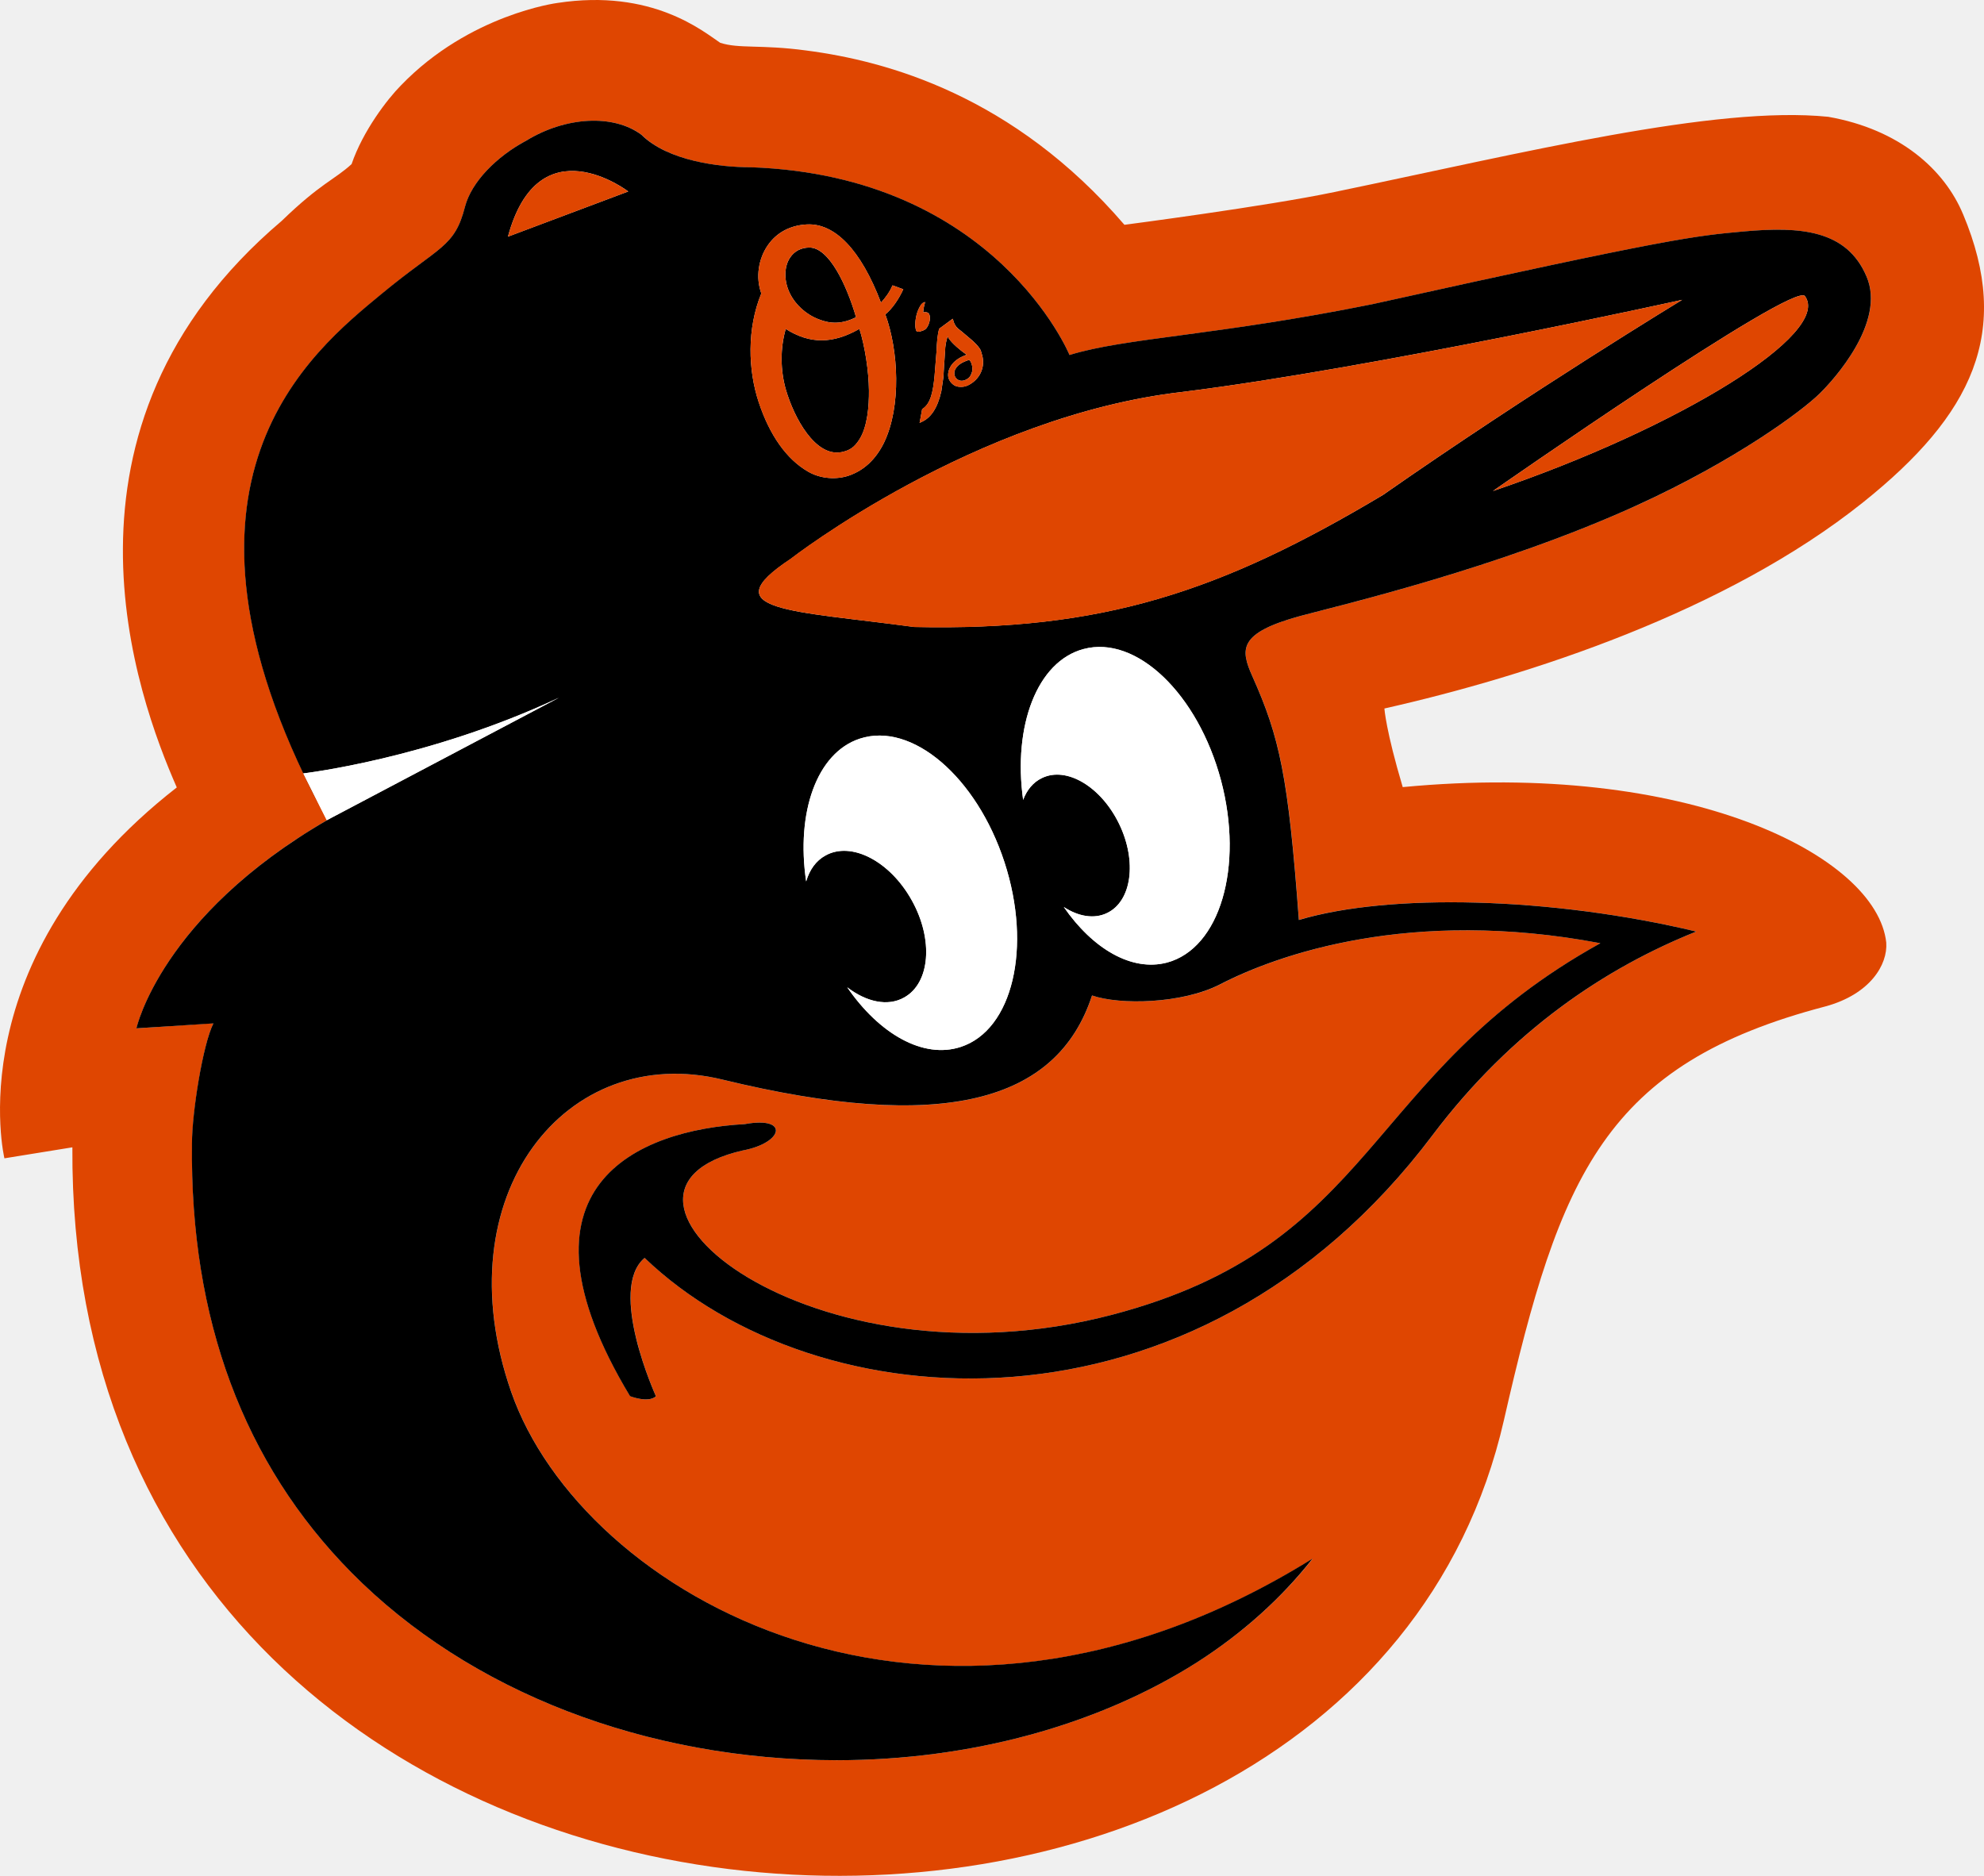
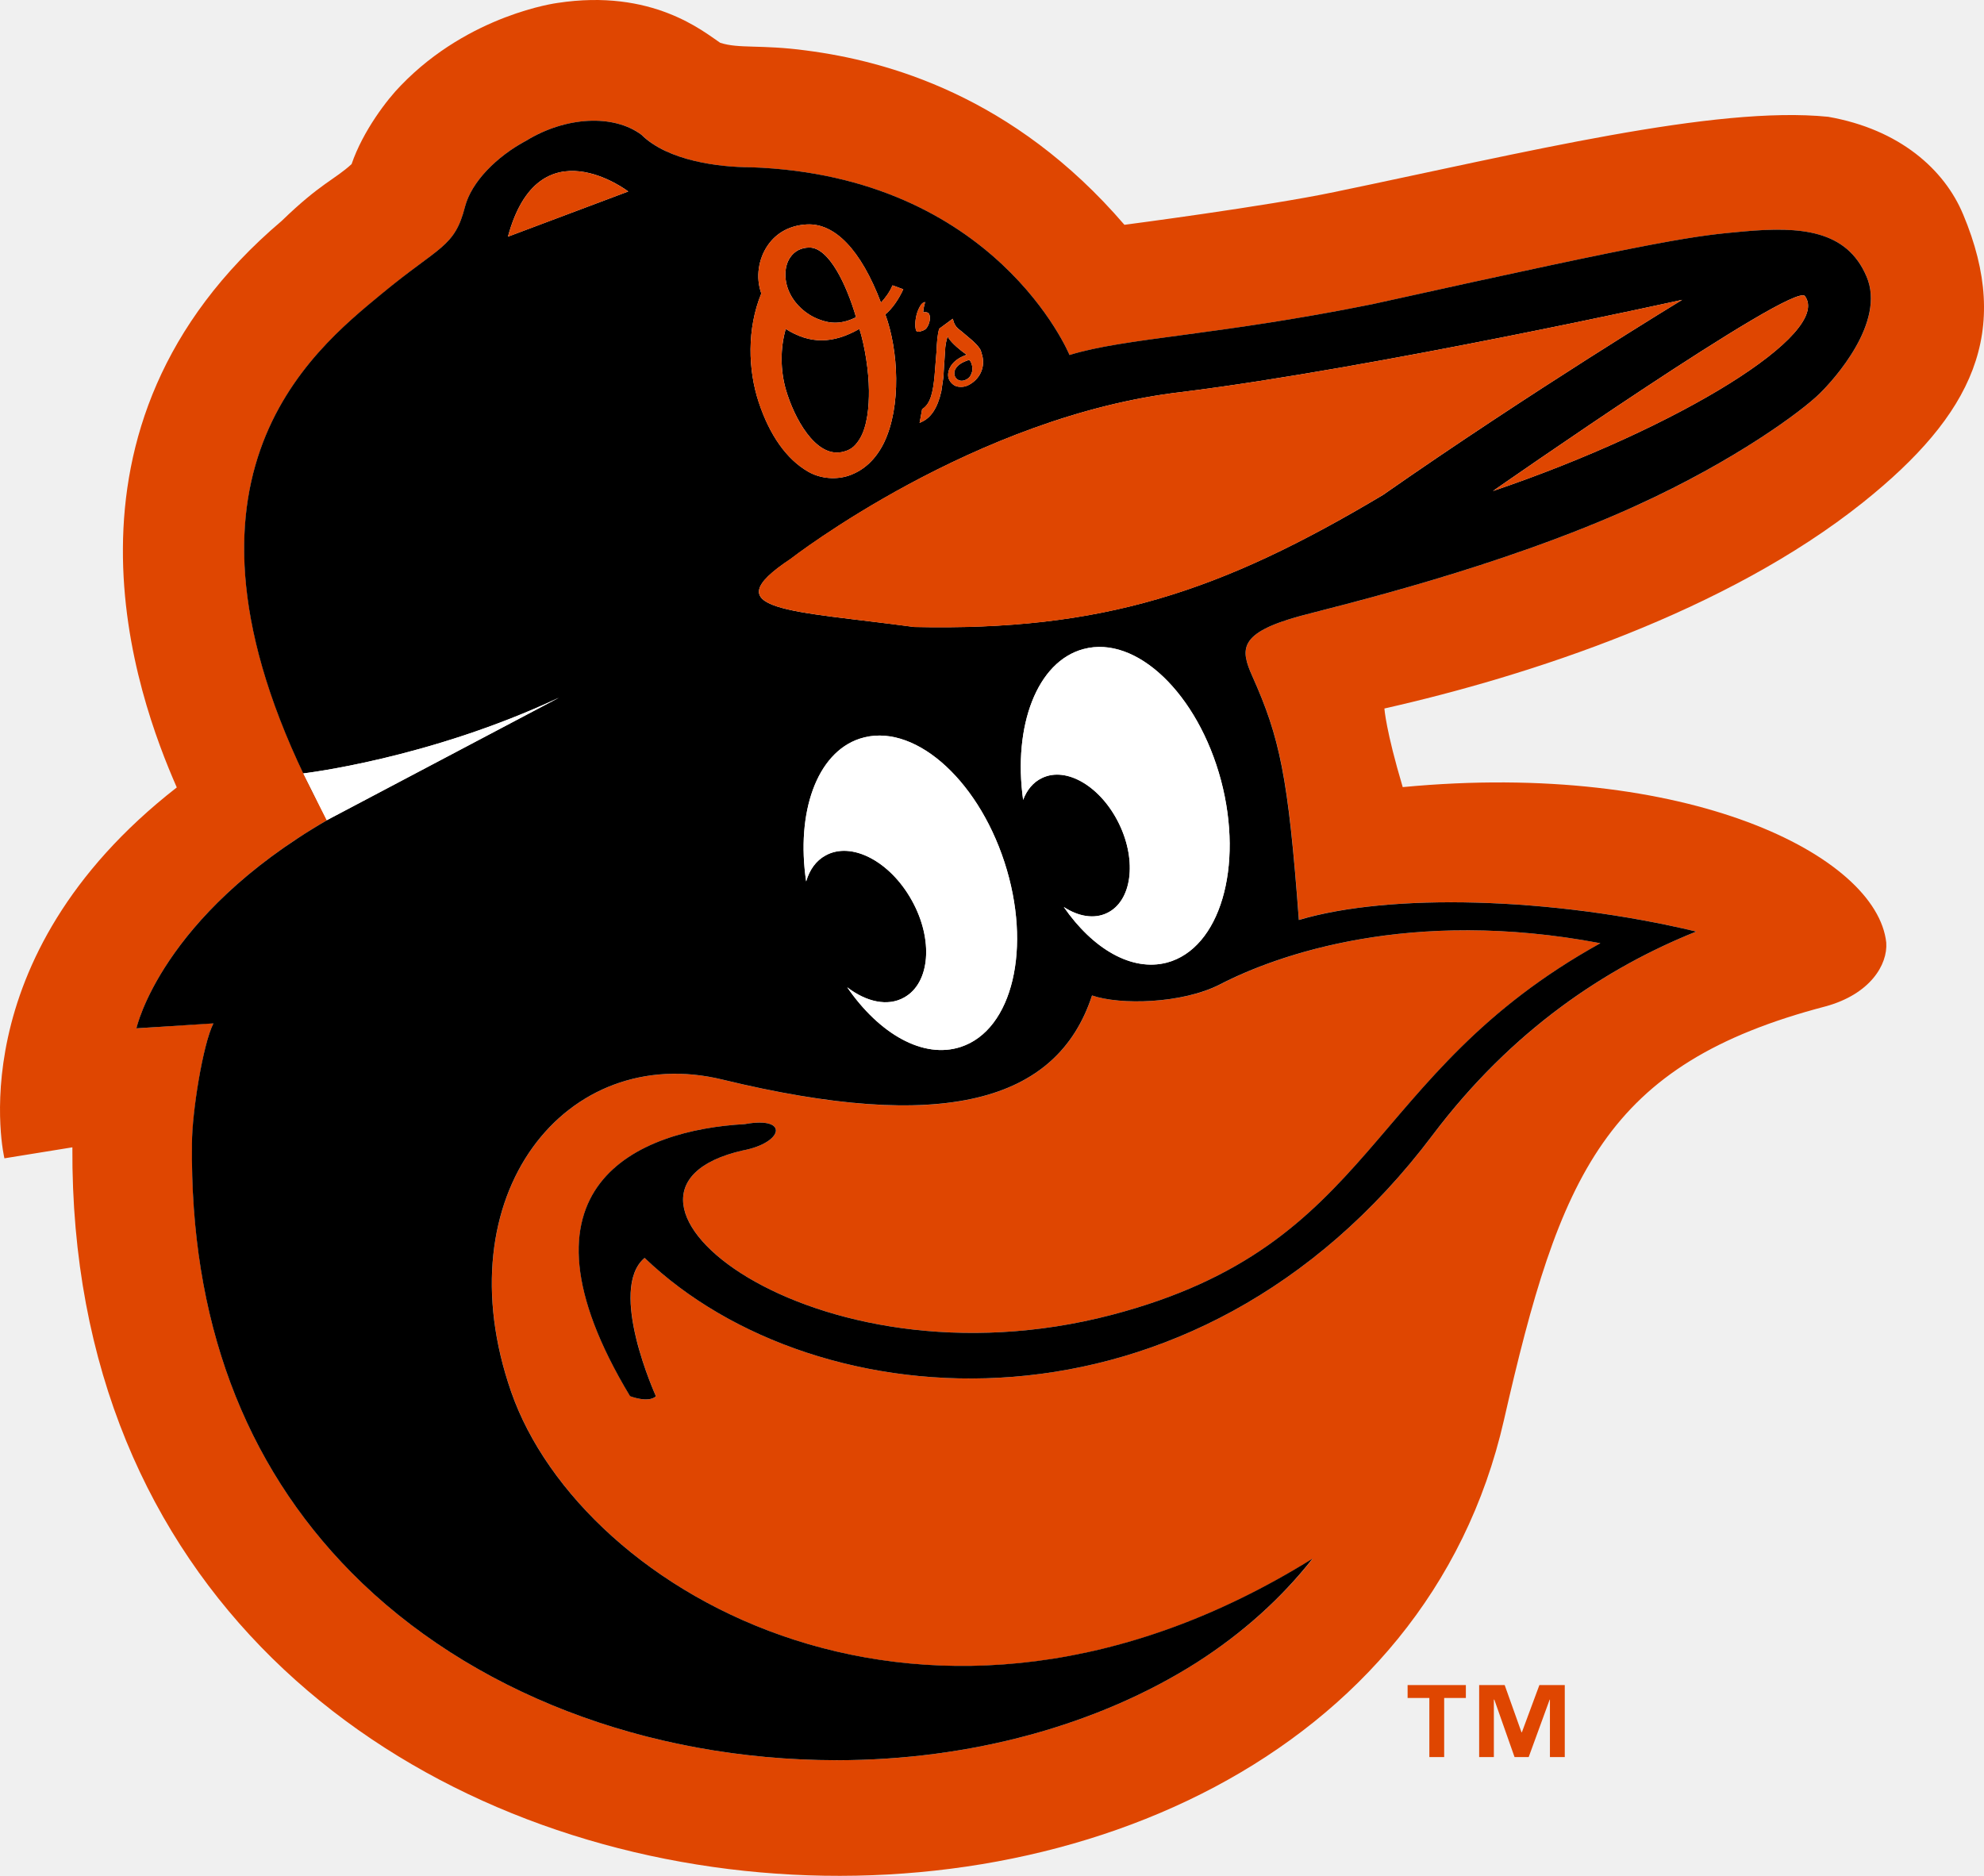
<svg xmlns="http://www.w3.org/2000/svg" viewBox="0 0 188.382 178.119">
+   <path d="M139.185 161.23h-2.06v5.61h-1.407v-5.61h-2.065v-1.226h5.532v1.225zm9.392 5.61h-1.41v-5.452h-.027l-1.99 5.452h-1.343l-1.92-5.452h-.044v5.452h-1.396v-6.836h2.423l1.597 4.483h.037l1.662-4.483h2.41v6.836z" fill="#DF4601" />
  <path d="M186.39 20.334c-1.76-4.217-6-8.05-12.804-9.244-10.75-1.086-28.83 3.398-46.892 7.146-6.437 1.352-19.93 3.11-19.93 3.11-10.542-12.28-22.57-15.56-30.2-16.55-4.328-.585-6.4-.148-8.183-.734-1.587-1.054-6.437-5.164-15.46-3.78 0 0-8.345 1.075-14.85 7.826-1.29 1.3-3.61 4.324-4.687 7.475-1.63 1.492-2.94 1.81-6.634 5.39C3.56 40.628 13.05 66.25 16.786 74.77-4.137 91.074.42 109.987.42 109.987l6.452-1.044c-.473 84.02 121.29 90.09 135.928 25.898 5.308-23.29 9.594-33.798 30.545-39.283 4.233-1.16 5.905-3.96 5.756-6.058-.904-8.255-18.864-17.338-45.912-14.76-1.607-5.39-1.74-7.465-1.74-7.465 13.688-3.088 32.44-9.18 45.46-19.583 10.377-8.307 14.185-16.166 9.483-27.358M155.437 47.98c-13.05 5.952-28.24 9.508-31.968 10.51-5.92 1.618-5.698 3.172-4.547 5.74 2.594 5.79 3.41 9.487 4.41 23.117 8.557-2.556 23.98-2.183 37.735 1.108-8.562 3.428-17.502 9.34-25.052 19.35-22.623 30.007-58.543 27.25-74.803 11.638-3.54 2.992 1.076 13.14 1.076 13.14-.724.682-2.455-.01-2.455-.01-12.065-20.02.826-25.27 10.884-25.835 4.244-.777 3.706 1.78-.192 2.503-16.787 3.835 6.38 23.12 35.073 15.602 25.307-6.645 23.79-22.767 46.37-35.28-18.07-3.428-30.733 1.12-36.126 3.92-3.59 1.84-9.51 1.96-12.146 1.043-3.327 10.19-14.242 13.066-35.103 7.986-14.817-3.608-26.568 10.96-20.046 29.66 6.677 19.177 39.832 38.388 76.096 15.833-2.96 3.75-6.644 7.07-10.973 9.83-9.392 5.983-21.537 9.306-34.23 9.306-18.083-.023-34.88-6.497-46.062-17.817-10.244-10.372-15.34-24.077-15.137-40.732 0-2.938 1.028-9.434 2.03-11.436l-7.312.49s2.316-10.617 18.11-19.774h-.043l-.67-1.353c-16.193-30.84-.81-43.084 5.92-48.633 5.478-4.547 6.884-4.366 7.885-8.263.586-2.3 2.928-4.727 5.846-6.293 3.733-2.257 8.243-2.503 10.9-.543 2.518 2.503 7.41 3.1 10.382 3.1 23.272.808 30.264 17.826 30.264 17.826 5.292-1.64 13.94-1.832 28.8-4.835 28.506-6.326 30.615-6.475 35.23-6.9 5.337-.48 9.777-.16 11.65 4.28 1.87 4.345-3.13 9.808-4.424 11.086-1.723 1.714-8.074 6.4-17.37 10.64" fill="#DF4601" />
  <path d="M79.908 42.93c.767-.16 1.193-.436 1.677-1.18.783-1.205.937-3.207.92-4.676-.015-1.81-.377-4.196-.904-5.847-2.53 1.438-4.685 1.46-6.995.01-.533 1.843-.51 3.92.01 5.75.783 2.696 2.796 6.423 5.293 5.944M77.746 30.322c1.108.437 2.21.47 3.536-.202-.884-3.025-2.556-6.624-4.44-6.614-.778.01-1.422.34-1.832.97-.543.82-.58 2.054-.107 3.172.5 1.173 1.576 2.196 2.843 2.674M90.7 35.072c-.144.298-.106.64.1.863.214.224.523.277.826.16.32-.13.5-.32.607-.608.106-.233.16-.606-.022-1.044-.03-.063-.058-.14-.106-.19 0 0-.058-.054-.096-.076-.684.214-1.12.51-1.308.895" />
  <path d="M177.228 26.255c-1.88-4.44-6.304-4.76-11.65-4.28-4.616.424-6.725.574-35.23 6.9-14.862 3.002-23.51 3.194-28.796 4.834 0 0-6.996-17.018-30.26-17.828-2.986 0-7.88-.596-10.392-3.088-2.656-1.97-7.166-1.725-10.9.543-2.912 1.555-5.248 3.982-5.845 6.283-.996 3.897-2.4 3.716-7.896 8.263-6.716 5.548-22.103 17.794-5.922 48.644l-1.544-3.088s11.873-1.375 24.28-7.19L31.056 77.87h.016c-15.798 9.158-18.12 19.774-18.12 19.774l7.31-.468c-1 1.98-2.034 8.465-2.034 11.405-.197 16.666 4.898 30.37 15.142 40.743 11.187 11.32 27.98 17.794 46.06 17.816 12.706 0 24.84-3.324 34.232-9.298 4.33-2.77 8.013-6.09 10.973-9.85-36.26 22.555-69.42 3.354-76.096-15.823-6.515-18.7 5.23-33.268 20.053-29.66 20.856 5.07 31.77 2.206 35.098-7.985 2.637.916 8.552.798 12.152-1.054 5.388-2.788 18.05-7.336 36.115-3.907-22.58 12.513-21.058 28.635-46.364 35.28-28.688 7.518-51.86-11.767-35.073-15.6 3.893-.725 4.436-3.28.197-2.504-10.058.553-22.96 5.813-10.894 25.834 0 0 1.73.682 2.46.01 0 0-4.622-10.148-1.076-13.14 16.26 15.61 52.19 18.368 74.803-11.64 7.55-10.02 16.495-15.92 25.052-19.348-13.76-3.29-29.178-3.664-37.735-1.097-1.006-13.642-1.82-17.338-4.41-23.13-1.15-2.567-1.373-4.12 4.554-5.74 3.717-1 18.914-4.557 31.964-10.51 9.3-4.24 15.648-8.924 17.373-10.638 1.29-1.27 6.29-6.743 4.42-11.087m-129-3.78c2.92-10.81 11.428-4.293 11.428-4.293l-11.427 4.292zm40.7 10.84c.027-.725.08-1.598.262-2.11l1.196-.883.096-.053.022.127c.074.31.224.596.468.81l.373.298 1.044.884c.43.414.68.712.75.936l.128.447.043.192c.182 1.044-.324 2.045-1.277 2.566-.447.257-.96.246-1.283.13-.244-.096-.554-.362-.676-.724-.18-.554.085-1.63 1.57-2.194 0 0 .07-.032.144-.053-.063-.054-.122-.086-.122-.086-.458-.32-1.29-1-1.608-1.512l-.08-.138c-.026.075-.048.15-.048.15-.07.223-.128.5-.176.872l-.08 1.288-.027.352-.07 1.214-.196 1.32c-.356 1.598-.995 2.557-1.942 2.95l-.122.065.244-1.33h.027c.76-.49 1-1.567 1.15-3.143l.19-2.378zm-1.72-3.94c.193-.405.315-.575.48-.64.038-.02.096-.052.155-.052-.15.554-.15.618-.186.97.336-.044.517.03.586.223.13.277.027.82-.196 1.17-.096.17-.197.246-.352.32-.414.17-.638.18-.702.022-.178-.405-.072-1.385.216-2.013m-14.924-1.513c-.554-1.533-.267-3.29.617-4.568.843-1.225 2.158-1.906 3.706-1.98 2.657-.14 5.134 2.406 7.04 7.422.42-.447.846-1.033 1.096-1.64l1.023.373c-.41.915-1.065 1.873-1.704 2.384 1.253 3.43 1.53 8.732-.12 12.173-.773 1.576-1.896 2.64-3.355 3.14-1.17.395-2.673.31-3.86-.383-2.034-1.17-3.653-3.45-4.69-6.603-1.014-3.045-1.13-6.953.25-10.318m18.927 71.55c-3.546 1.172-7.72-1.234-10.77-5.665 1.815 1.395 3.854 1.853 5.41.97 2.464-1.364 2.8-5.496.73-9.212-2.062-3.727-5.74-5.644-8.2-4.27-.906.49-1.53 1.373-1.837 2.46-.97-6.528.99-12.215 5.096-13.556 4.942-1.62 11.086 3.62 13.733 11.723 2.638 8.082.785 15.94-4.16 17.55m19.587-8.01c-3.344.884-7.044-1.3-9.797-5.28 1.384.904 2.88 1.17 4.11.574 2.342-1.118 2.865-4.91 1.15-8.455-1.71-3.535-4.984-5.505-7.327-4.365-.84.405-1.437 1.13-1.795 2.076-.973-7.028 1.327-13.152 5.74-14.323 5.017-1.352 10.857 4.25 13.05 12.47 2.18 8.22-.104 15.962-5.13 17.304M86.814 59.532c-11.682-1.576-19.264-1.49-11.746-6.453 0 0 17.475-13.61 37.234-15.868 18.326-2.29 47.424-8.742 47.424-8.742S145.393 37.17 131.31 47C115.9 56.2 104.65 59.926 86.813 59.53m54.943-12.907s28.576-19.934 29.625-18.507c2.57 3.525-11.863 12.48-29.625 18.507" />
  <path d="M48.233 22.474l11.416-4.292s-8.504-6.516-11.417 4.292M112.302 37.212c-19.76 2.258-37.234 15.846-37.234 15.846-7.518 4.994.064 4.887 11.746 6.485 17.842.384 29.082-3.323 44.49-12.544 14.09-9.83 28.422-18.53 28.422-18.53s-29.098 6.453-47.424 8.742M141.757 46.625c17.762-6.027 32.196-14.983 29.625-18.507-1.05-1.427-29.625 18.507-29.625 18.507" fill="#DF4601" />
  <path d="M28.794 73.44l1.544 3.087.687 1.352.032-.01 22.016-11.62c-12.41 5.826-24.28 7.19-24.28 7.19M81.64 70.14c-4.1 1.34-6.07 7.027-5.097 13.554.32-1.086.93-1.97 1.836-2.46 2.46-1.373 6.138.544 8.2 4.27 2.075 3.728 1.73 7.85-.736 9.212-1.55.883-3.59.425-5.404-.97 3.05 4.44 7.22 6.827 10.782 5.666 4.935-1.607 6.788-9.466 4.148-17.548-2.646-8.105-8.79-13.345-13.73-11.725M102.883 61.63c-4.414 1.17-6.714 7.295-5.735 14.323.358-.948.953-1.683 1.79-2.076 2.34-1.13 5.616.83 7.326 4.365 1.714 3.546 1.192 7.338-1.15 8.455-1.23.596-2.726.33-4.11-.575 2.752 3.982 6.452 6.156 9.797 5.282 5.027-1.342 7.31-9.083 5.134-17.304-2.195-8.22-8.035-13.81-13.05-12.47" fill="#FFF" />
  <path d="M76.72 44.784c1.192.692 2.693.778 3.865.383 1.46-.49 2.582-1.565 3.36-3.15 1.645-3.43 1.37-8.733.117-12.163.644-.52 1.305-1.47 1.704-2.385l-1.023-.374c-.25.607-.682 1.193-1.096 1.64-1.906-5.037-4.382-7.56-7.04-7.423-1.544.075-2.864.768-3.705 1.98-.89 1.28-1.17 3.036-.617 4.57-1.38 3.364-1.252 7.272-.25 10.33 1.042 3.14 2.656 5.42 4.684 6.59m-1.715-20.307c.415-.628 1.06-.97 1.842-.97 1.89-.01 3.552 3.59 4.44 6.624-1.336.66-2.444.64-3.54.192-1.257-.48-2.35-1.502-2.844-2.673-.474-1.118-.436-2.343.102-3.174m-.4 6.762c2.31 1.448 4.46 1.427 7 0 .523 1.64.885 4.025.907 5.836.01 1.47-.144 3.47-.927 4.675-.484.744-.91 1.02-1.677 1.18-2.497.48-4.51-3.237-5.293-5.942-.52-1.82-.548-3.908-.01-5.75" fill-rule="evenodd" clip-rule="evenodd" fill="#DF4601" />
  <path d="M87.692 31.366c.155-.085.256-.15.352-.32.224-.36.325-.893.196-1.17-.07-.192-.25-.266-.586-.224.037-.35.037-.415.186-.97-.06 0-.117.034-.154.054-.166.053-.288.234-.48.64-.288.627-.394 1.596-.218 2.012.066.16.29.148.704-.022M87.586 38.82l-.027.022-.245 1.32.122-.063c.953-.395 1.587-1.353 1.943-2.95l.192-1.332.074-1.203.027-.352.09-1.288c.038-.373.097-.65.166-.873 0 0 .02-.074.047-.138.037.053.08.128.08.128.32.51 1.156 1.193 1.608 1.502 0 0 .06.043.122.096-.074.022-.143.053-.143.053-1.486.564-1.752 1.63-1.57 2.194.12.362.44.617.675.724.324.118.835.14 1.282-.128.953-.52 1.46-1.522 1.278-2.566l-.043-.192-.128-.447c-.07-.224-.32-.52-.752-.937l-1.044-.884-.373-.298c-.243-.214-.393-.5-.457-.81l-.032-.128-.095.064-1.208.873c-.166.51-.224 1.384-.25 2.108l-.192 2.375c-.148 1.575-.388 2.65-1.15 3.13m4.52-4.568c.05.052.082.128.102.19.186.438.133.81.037 1.045-.117.288-.298.48-.617.607-.303.118-.613.064-.825-.16-.207-.233-.245-.564-.1-.862.185-.384.617-.682 1.314-.895.032.022.09.075.09.075" fill="#DF4601" />
</svg>
